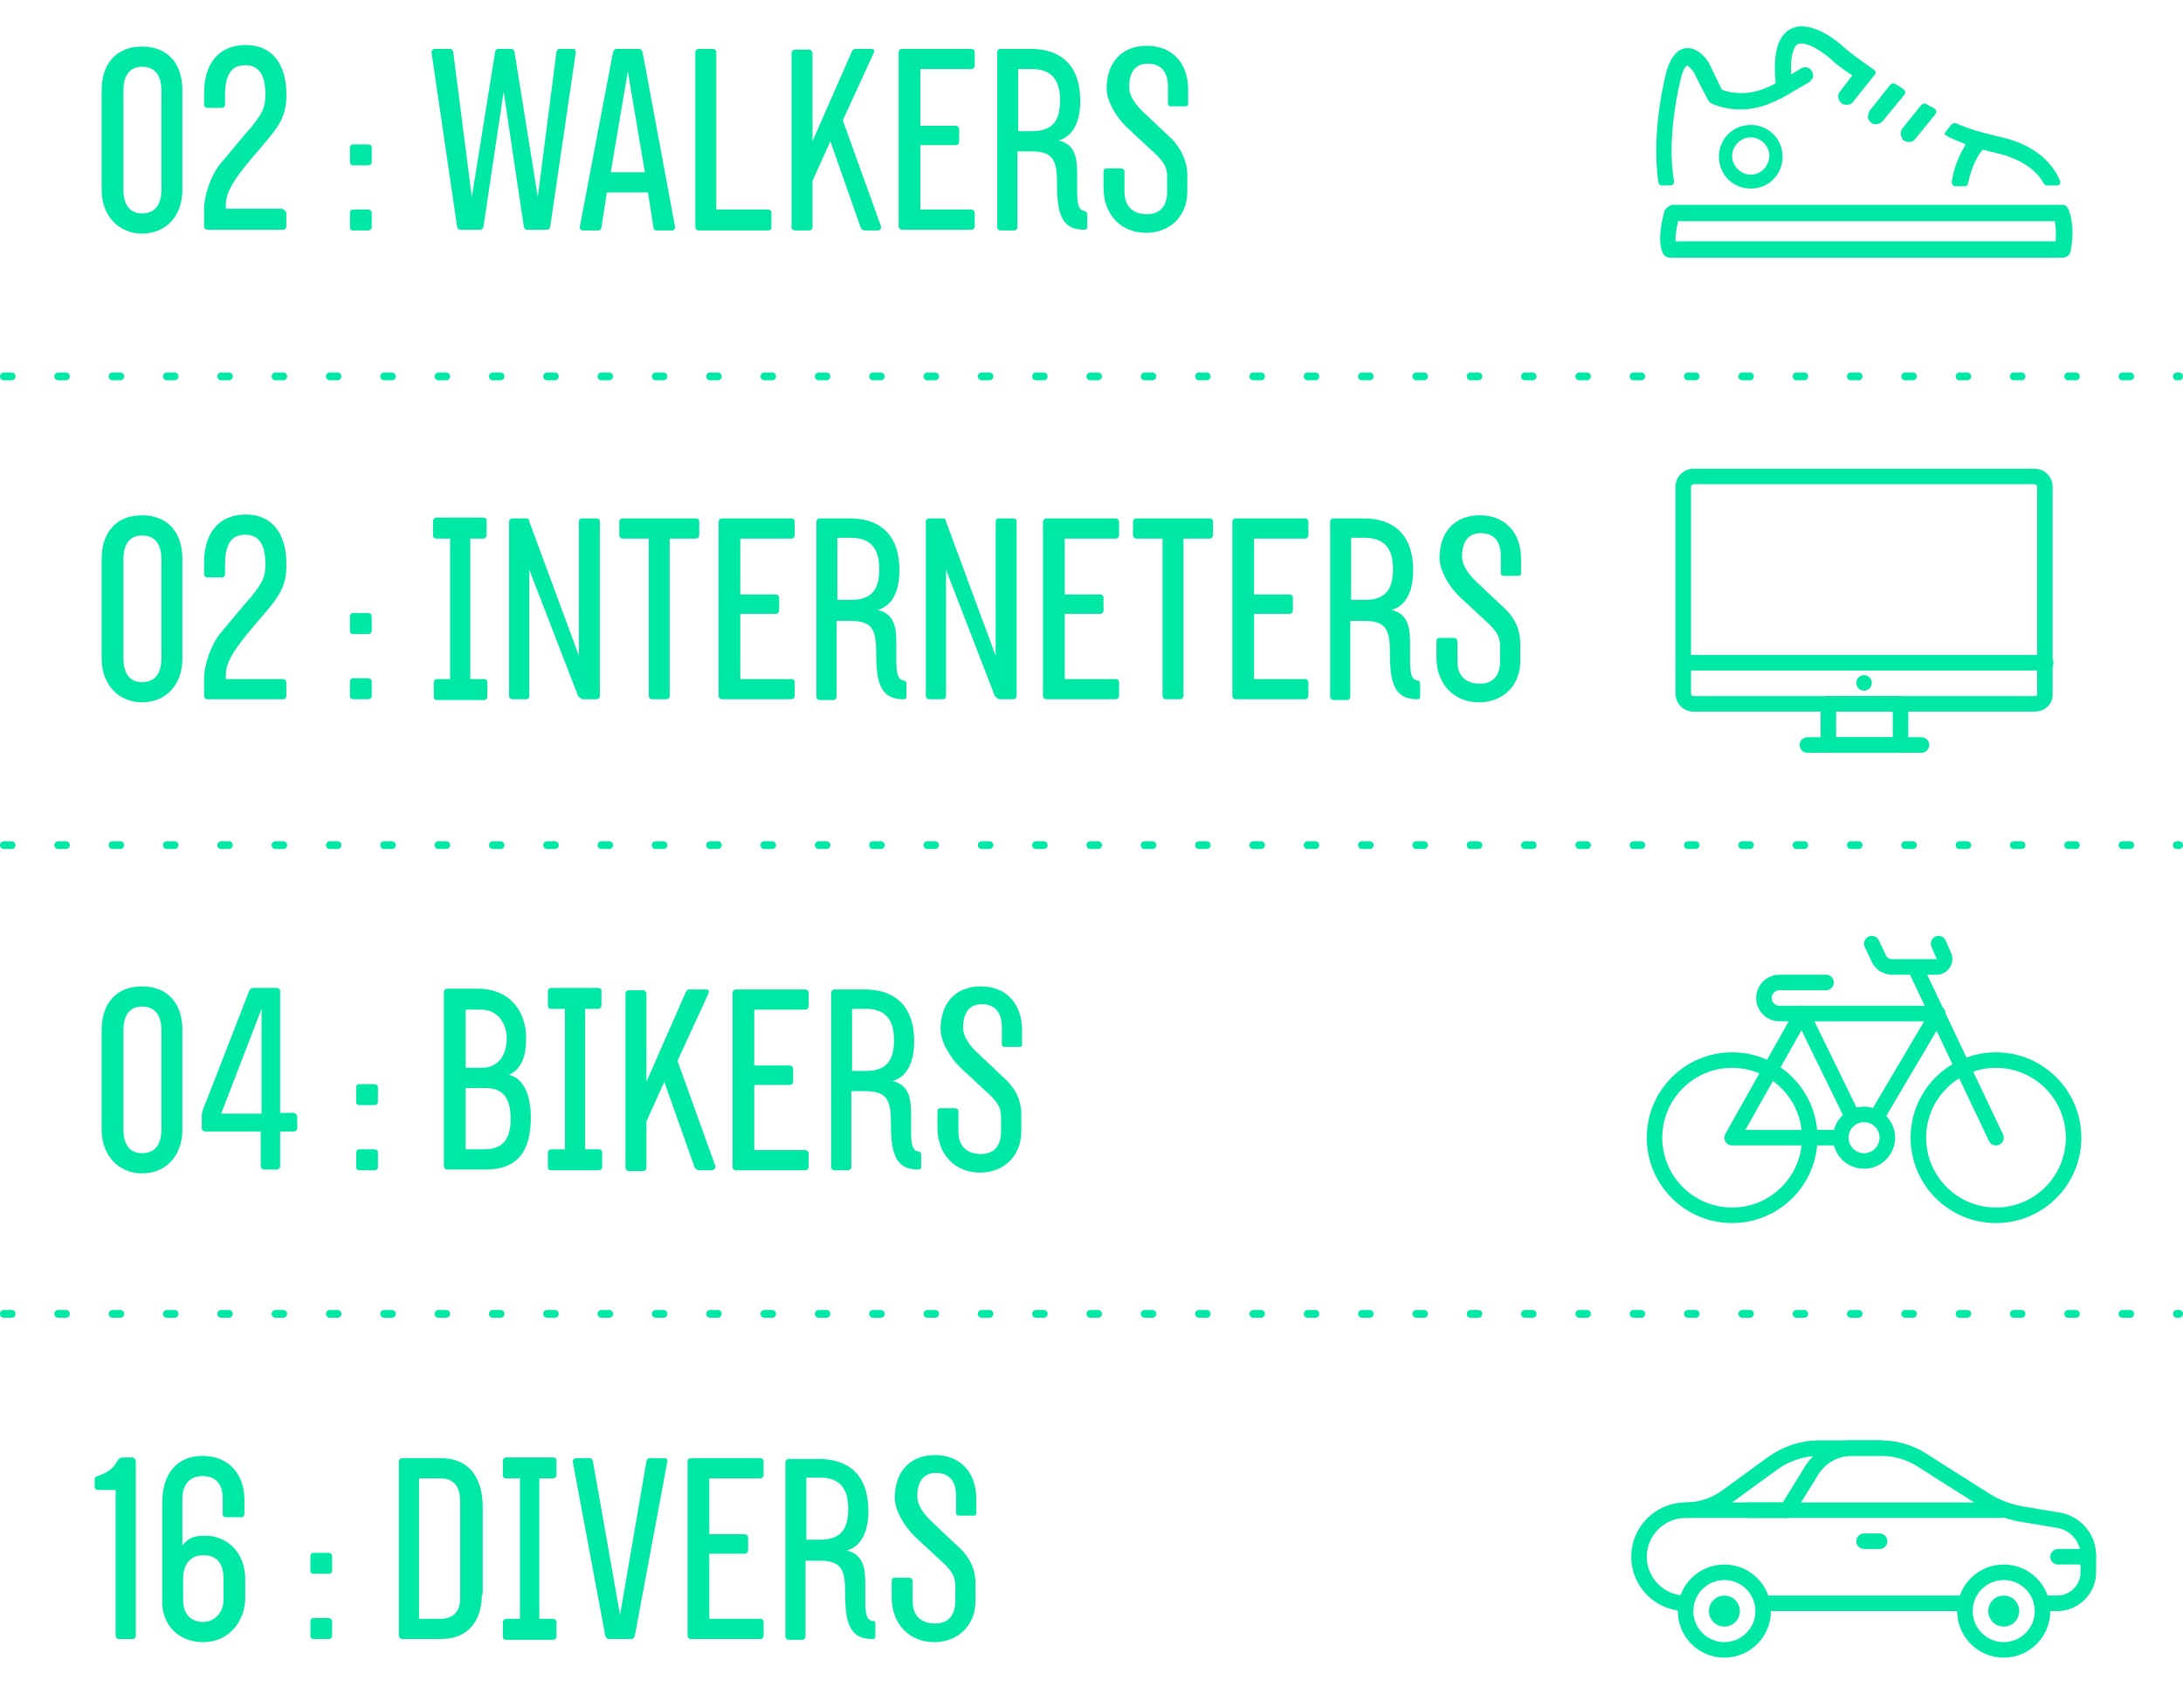
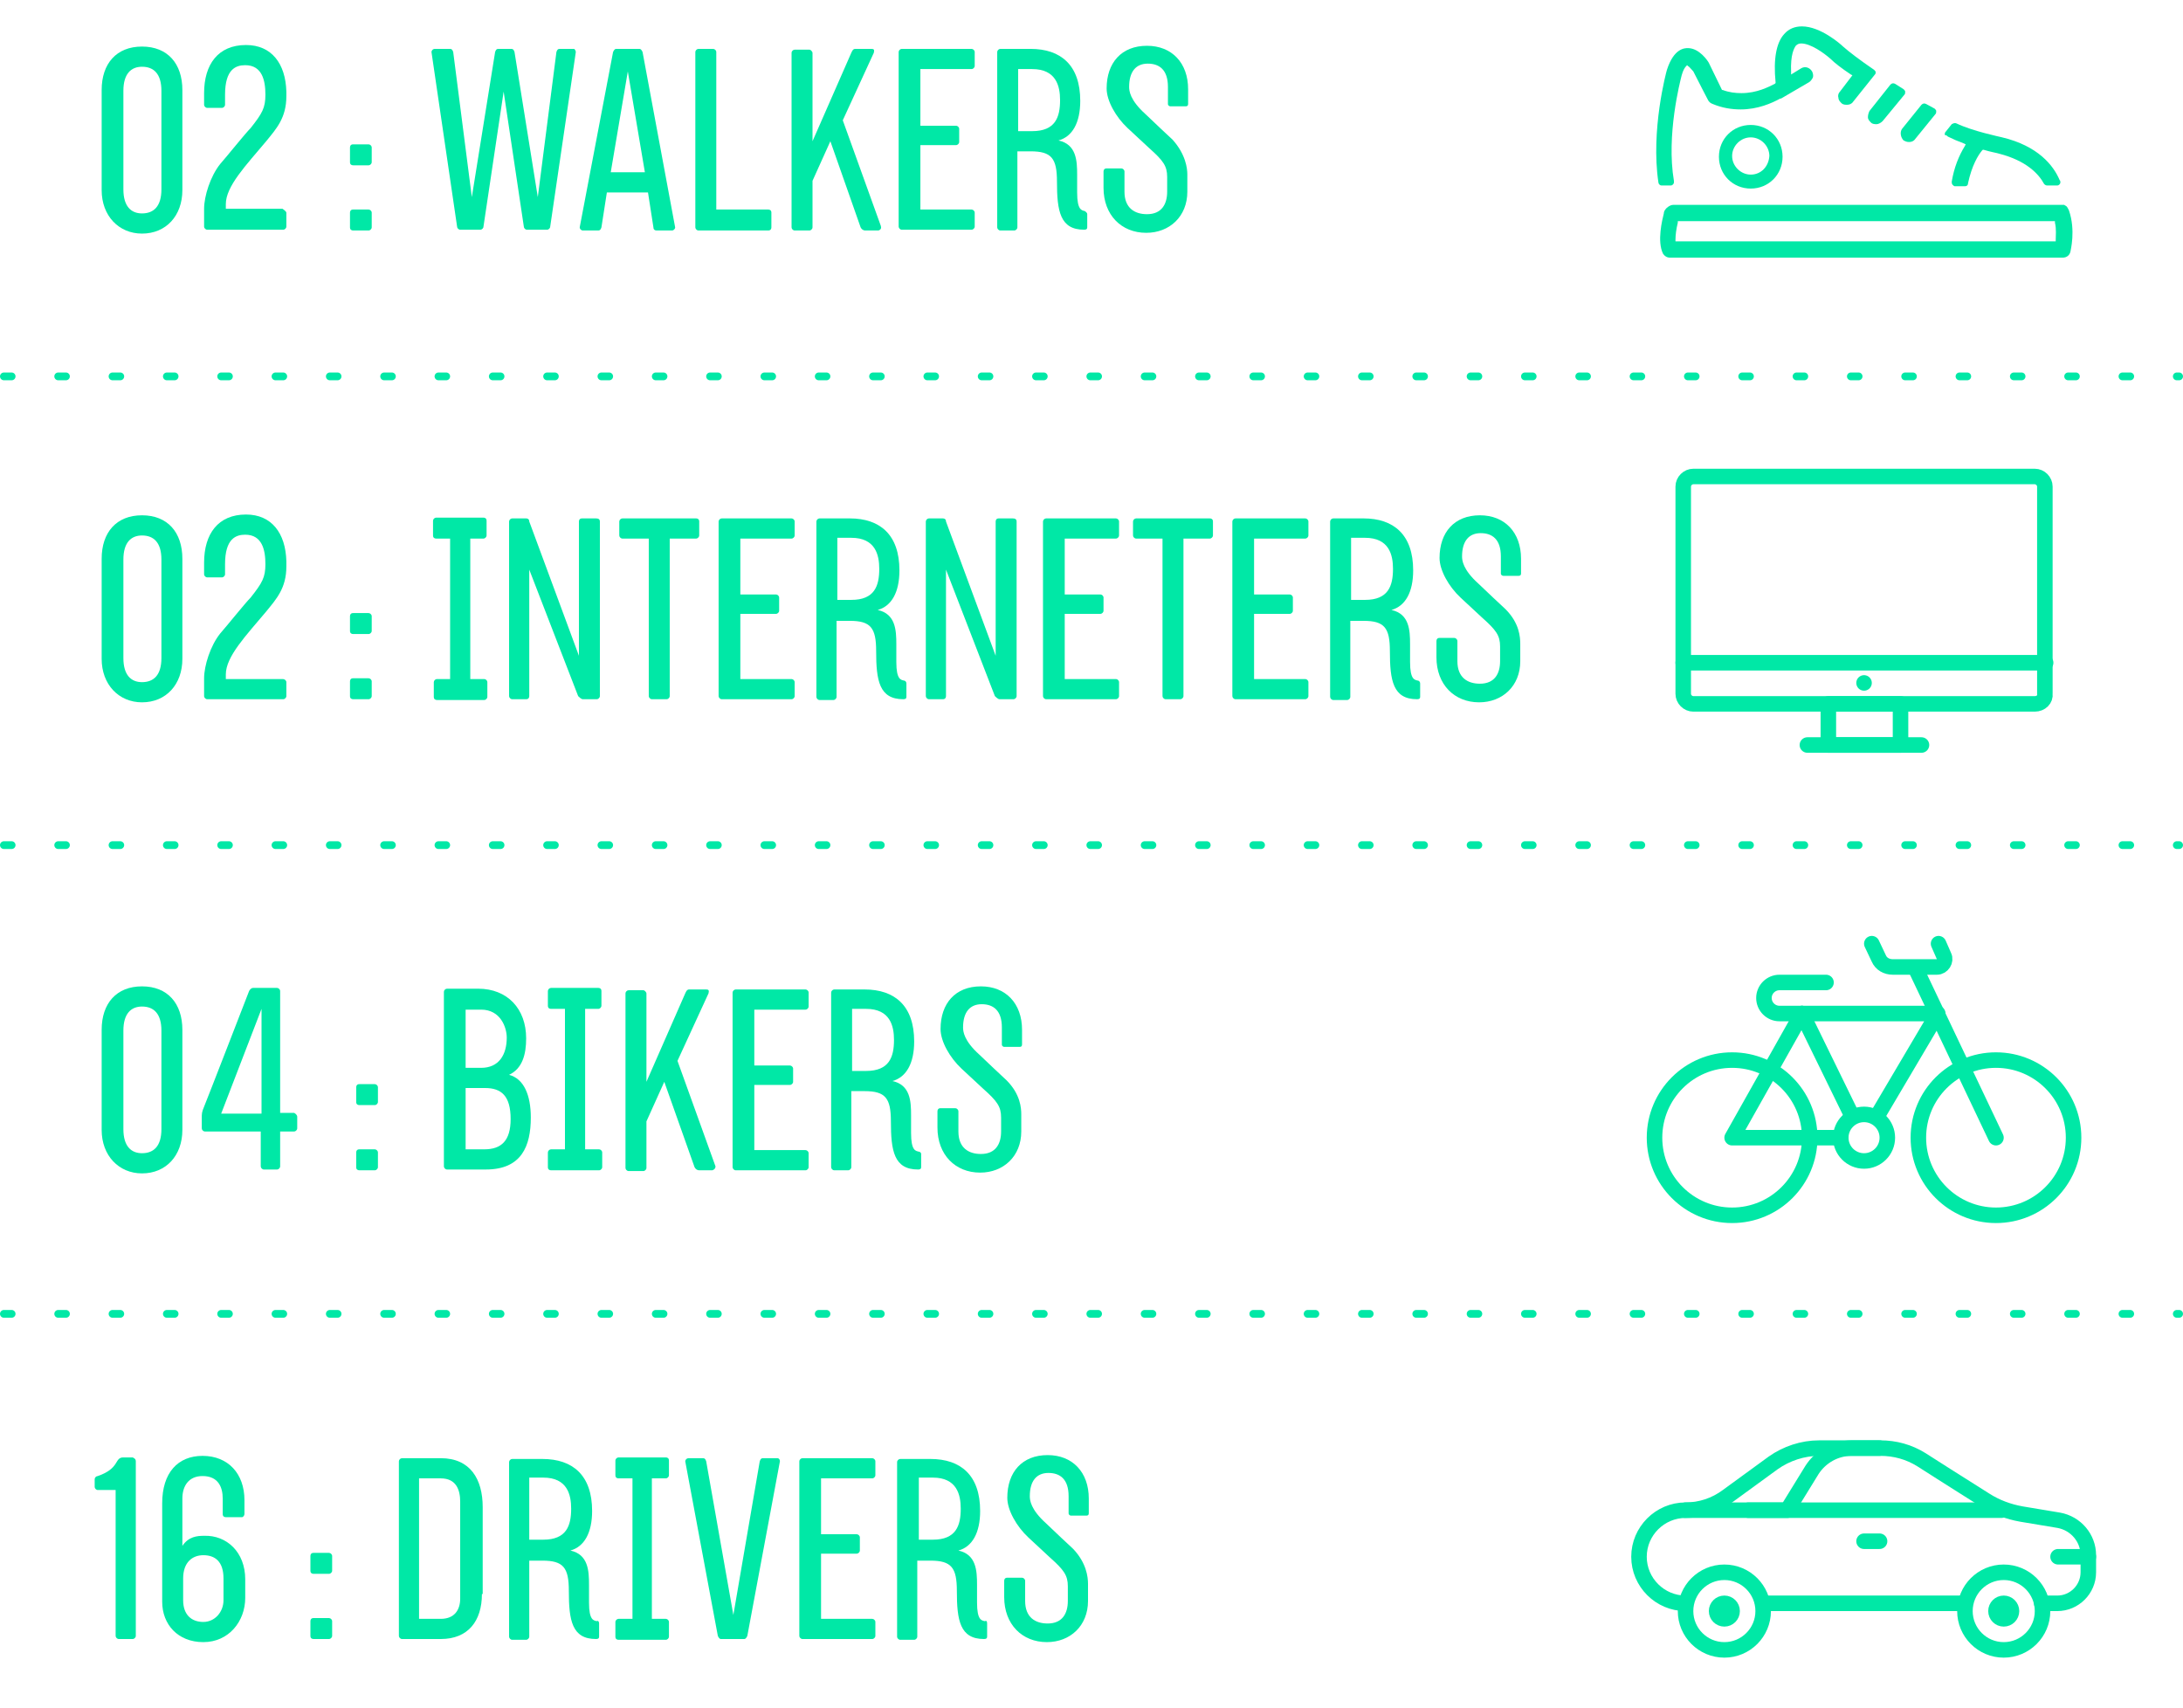
<svg xmlns="http://www.w3.org/2000/svg" version="1.1" id="Layer_1" x="0px" y="0px" viewBox="0 0 281.3 220" enable-background="new 0 0 281.3 220" xml:space="preserve">
  <g>
    <g>
      <path fill="#00E8A6" d="M240.7,15.1c0,0.3,0.2,0.5,0.4,0.7c0.2,0.2,0.5,0.2,0.7,0.2c0.3,0,0.6-0.2,0.8-0.4l2.8-3.4    c0.1-0.1,0.1-0.2,0.1-0.4c0-0.1-0.1-0.2-0.2-0.3l-1.1-0.7c-0.2-0.1-0.4-0.1-0.6,0.1l-2.7,3.4C240.8,14.5,240.7,14.8,240.7,15.1z" />
      <path fill="#00E8A6" d="M225.6,16.1c-2.3,0-4.1,1.8-4.1,4.1c0,2.3,1.8,4.1,4.1,4.1c2.3,0,4.1-1.8,4.1-4.1    C229.7,17.9,227.9,16.1,225.6,16.1z M225.6,22.5c-1.3,0-2.4-1.1-2.4-2.4c0-1.3,1.1-2.4,2.4-2.4c1.3,0,2.4,1.1,2.4,2.4    C227.9,21.5,226.9,22.5,225.6,22.5z" />
      <path fill="#00E8A6" d="M214.1,23.9h1.2c0,0,0,0,0,0c0.2,0,0.4-0.2,0.4-0.4c0-0.1,0-0.1,0-0.2c-1-5.9,0.8-12.8,1-13.6    c0.2-0.7,0.4-1,0.6-1.2l0.1-0.1l0.1,0.1c0.2,0.1,0.4,0.4,0.7,0.7c0.8,1.6,1.9,3.7,1.9,3.7c0.1,0.2,0.3,0.4,0.6,0.5    c1.2,0.5,2.4,0.7,3.6,0.7c2.2,0,4-0.8,5.1-1.4c0,0,0.1,0,0.1,0l3.6-2.1c0.2-0.1,0.4-0.4,0.5-0.6c0.1-0.3,0-0.6-0.1-0.8    c-0.3-0.5-0.9-0.7-1.4-0.4l-1.3,0.8l0-0.3c-0.1-2.3,0.4-3.1,0.6-3.4c0.2-0.2,0.4-0.3,0.7-0.3c1.2,0,2.9,1.2,3.8,2    c0.5,0.5,1.4,1.2,2.6,2l0.2,0.1l-1.6,2.1c-0.2,0.2-0.3,0.5-0.2,0.8c0,0.3,0.2,0.5,0.4,0.7c0.2,0.2,0.5,0.2,0.7,0.2    c0.3,0,0.6-0.1,0.8-0.4l2.8-3.5c0.1-0.1,0.1-0.2,0.1-0.3c0-0.1-0.1-0.2-0.2-0.3c-1.9-1.3-3.2-2.3-4-3c-0.3-0.3-2.9-2.6-5.3-2.6    c-0.9,0-1.7,0.3-2.3,1c-1,1.1-1.4,3.2-1.1,6.2l0,0.1l-0.1,0.1c-0.8,0.4-2.3,1.2-4.3,1.2c-0.8,0-1.6-0.1-2.4-0.4l-0.1,0l-1.7-3.5    c-0.1-0.2-1.2-1.9-2.7-1.9c-0.4,0-1.8,0-2.7,2.8c-0.1,0.3-2.1,7.8-1.1,14.5C213.7,23.7,213.9,23.9,214.1,23.9z" />
      <path fill="#00E8A6" d="M245.3,18.1c0.2,0.1,0.4,0.2,0.7,0.2c0.3,0,0.6-0.1,0.8-0.4l2.6-3.2c0.1-0.1,0.1-0.2,0.1-0.4    c0-0.1-0.1-0.2-0.2-0.3l-1.1-0.6c-0.2-0.1-0.4-0.1-0.6,0.1l-2.5,3.1C244.8,17,244.9,17.7,245.3,18.1z" />
      <path fill="#00E8A6" d="M251,17.6c0.6,0.3,1.3,0.6,2.1,0.9l0.2,0.1l-0.1,0.2c-0.8,1.3-1.4,2.8-1.7,4.6c0,0.1,0,0.3,0.1,0.4    c0.1,0.1,0.2,0.2,0.3,0.2h1.3c0.2,0,0.4-0.1,0.4-0.4c0.5-2.3,1.3-3.6,1.8-4.2l0.1-0.1l0.1,0c1,0.3,1.7,0.4,2,0.5    c3.5,0.9,5.1,2.6,5.8,3.9c0.1,0.1,0.2,0.2,0.4,0.2h1.3c0,0,0,0,0,0c0.2,0,0.4-0.2,0.4-0.4c0-0.1,0-0.2-0.1-0.3    c-0.8-1.9-2.8-4.4-7.4-5.5c-0.4-0.1-3.8-0.8-5.9-1.8c-0.2-0.1-0.4,0-0.6,0.1l-0.8,1c-0.1,0.1-0.1,0.2-0.1,0.4    C250.8,17.4,250.9,17.5,251,17.6z" />
      <path fill="#00E8A6" d="M266.6,27.1c-0.1-0.2-0.2-0.4-0.3-0.5c-0.1-0.1-0.2-0.1-0.3-0.2c0,0-0.1,0-0.1,0l-50.3,0    c-0.4,0-0.9,0.4-1,0.6c-0.1,0.1-0.2,0.3-0.2,0.5c-0.2,0.8-0.9,3.6-0.1,5.2c0.2,0.3,0.5,0.5,0.9,0.5h50.6c0.5,0,0.9-0.3,1-0.8    C266.8,32.3,267.5,29.7,266.6,27.1z M264.9,30.9l0,0.2h-49l0-0.2c0-0.6,0.1-1.4,0.3-2.2l0-0.2h48.6l0,0.2    C265,29.5,264.9,30.4,264.9,30.9z" />
    </g>
  </g>
  <g>
    <g>
      <path fill="#00E8A6" d="M23.5,11.6v12.9c0,3.3-2.1,5.6-5.2,5.6c-3,0-5.2-2.3-5.2-5.6V11.6C13.1,8.2,15,6,18.3,6    C21.6,6,23.5,8.2,23.5,11.6z M20.8,11.7c0-2.2-1-3.1-2.5-3.1c-1.4,0-2.4,0.9-2.4,3.1v12.7c0,2.2,1,3.1,2.4,3.1    c1.5,0,2.5-0.9,2.5-3.1V11.7z" />
      <path fill="#00E8A6" d="M36.9,27.4v1.8c0,0.2-0.2,0.4-0.4,0.4h-9.8c-0.2,0-0.4-0.2-0.4-0.4c0,0,0-2.1,0-2.3c0-1.6,0.8-4.2,2.1-5.8    c0.8-0.9,3.2-3.9,3.9-4.6c1.5-1.9,1.9-2.6,1.9-4.3c0-1.8-0.4-3.8-2.6-3.8c-1.2,0-2.6,0.5-2.6,3.8v1.3c0,0.2-0.2,0.4-0.4,0.4h-1.9    c-0.2,0-0.4-0.2-0.4-0.4v-1.5c0-3.7,1.8-6.2,5.4-6.2c3.3,0,5.1,2.4,5.2,6v0.6c0,2.8-1.3,4.2-2.6,5.8c-2.6,3.1-5.2,5.8-5.2,8.1v0.6    h7.3C36.7,27.1,36.9,27.3,36.9,27.4z" />
      <path fill="#00E8A6" d="M45.1,19c0-0.2,0.1-0.4,0.4-0.4h2c0.2,0,0.4,0.2,0.4,0.4v1.9c0,0.2-0.2,0.4-0.4,0.4h-2    c-0.2,0-0.4-0.1-0.4-0.4V19z M45.1,27.4c0-0.2,0.1-0.4,0.4-0.4h2c0.2,0,0.4,0.2,0.4,0.4v1.9c0,0.2-0.2,0.4-0.4,0.4h-2    c-0.2,0-0.4-0.1-0.4-0.4V27.4z" />
      <path fill="#00E8A6" d="M74.2,6.7l-3.3,22.5c0,0.2-0.2,0.4-0.4,0.4h-2.6h0c-0.2,0-0.4-0.2-0.4-0.4l-2.6-17.4l-2.6,17.4    c0,0.2-0.2,0.4-0.4,0.4h0h-2.6c-0.2,0-0.4-0.2-0.4-0.4L55.6,6.7c0-0.2,0.2-0.4,0.4-0.4H58c0.2,0,0.3,0.1,0.4,0.4v0l2.4,18.7    l3-18.7c0.1-0.3,0.2-0.4,0.4-0.4h1.7c0.2,0,0.3,0.1,0.4,0.4l3,18.7l2.4-18.7v0c0.1-0.3,0.2-0.4,0.4-0.4h1.9    C74,6.3,74.2,6.5,74.2,6.7z" />
      <path fill="#00E8A6" d="M87,29.3c0,0.2-0.2,0.4-0.4,0.4h-2c-0.2,0-0.4-0.1-0.4-0.4l-0.7-4.5h-5.3l-0.7,4.5    c-0.1,0.3-0.2,0.4-0.4,0.4h-2c-0.2,0-0.4-0.2-0.4-0.4L79,6.7c0.1-0.2,0.2-0.4,0.4-0.4h3c0.2,0,0.3,0.2,0.4,0.4L87,29.3z     M83.1,22.2l-2.2-13l-2.2,13H83.1z" />
      <path fill="#00E8A6" d="M92.3,27H99c0.2,0,0.4,0.1,0.4,0.4v1.9c0,0.2-0.1,0.4-0.4,0.4h-9c-0.2,0-0.4-0.2-0.4-0.4V6.7    c0-0.2,0.2-0.4,0.4-0.4h1.9c0.2,0,0.4,0.2,0.4,0.4V27z" />
      <path fill="#00E8A6" d="M113.2,29.7h-1.7c-0.3,0-0.5-0.2-0.6-0.4L107,18.2l-2.3,5.1v6c0,0.2-0.2,0.4-0.4,0.4h-1.9    c-0.2,0-0.4-0.2-0.4-0.4V6.8c0-0.2,0.2-0.4,0.4-0.4h1.9c0.2,0,0.4,0.3,0.4,0.4v11.4l5-11.4c0.1-0.2,0.2-0.5,0.5-0.5h2.1    c0.3,0,0.4,0.1,0.3,0.5l-4,8.7l4.9,13.6C113.6,29.4,113.5,29.6,113.2,29.7z" />
      <path fill="#00E8A6" d="M118.6,9v7.2h4.6c0.2,0,0.4,0.2,0.4,0.4v1.7c0,0.2-0.2,0.4-0.4,0.4h-4.6V27h6.6c0.2,0,0.4,0.2,0.4,0.4v1.8    c0,0.2-0.2,0.4-0.4,0.4h-9c-0.2,0-0.4-0.2-0.4-0.4V6.7c0-0.2,0.2-0.4,0.4-0.4h9c0.2,0,0.4,0.2,0.4,0.4v1.8c0,0.2-0.2,0.4-0.4,0.4    H118.6z" />
      <path fill="#00E8A6" d="M140.1,27.6v1.7c0,0.2-0.1,0.3-0.4,0.3c-3.1,0-3.5-2.4-3.5-6.2c0-3-0.7-3.9-3.4-3.9h-1.7v9.8    c0,0.2-0.2,0.4-0.4,0.4h-1.8c-0.2,0-0.4-0.2-0.4-0.4V6.7c0-0.2,0.2-0.4,0.4-0.4h3.9c3.9,0,6.4,2.1,6.4,6.7c0,2.8-1,4.6-2.8,5.1    c2.3,0.5,2.4,2.6,2.4,4.4c0,0.2,0,2.1,0,2.3c0,2.3,0.6,2.3,1,2.4C139.9,27.3,140.1,27.4,140.1,27.6z M131.2,16.9h1.8    c3,0,3.6-1.8,3.6-4c0-1.8-0.5-4-3.6-4h-1.8V16.9z" />
      <path fill="#00E8A6" d="M153,22.5c0,0.6,0,2.2,0,2.2c0,3.2-2.3,5.3-5.3,5.3c-3.2,0-5.5-2.3-5.5-5.8v-2.1c0-0.2,0.1-0.4,0.4-0.4    h1.9c0.2,0,0.4,0.2,0.4,0.4v2.6c0,2.1,1.3,2.9,2.9,2.9c1.9,0,2.6-1.3,2.6-2.9v-1.9c0-1.4-0.5-2.1-2.3-3.7l-2.8-2.6    c-1.5-1.4-2.7-3.5-2.7-5.1c0-3.3,1.9-5.5,5.2-5.5c3.2,0,5.3,2.2,5.3,5.6v1.9c0,0.2-0.1,0.3-0.3,0.3h-2c-0.1,0-0.3-0.1-0.3-0.3    v-2.2c0-2.2-1.1-3-2.6-3c-1.5,0-2.4,1-2.4,3c0,0.5,0.1,1.7,2.1,3.5c0.6,0.6,3.5,3.3,3.5,3.3C152.8,19.9,153,21.7,153,22.5z" />
    </g>
  </g>
  <g>
    <line fill="none" stroke="#00E8A6" stroke-width="2" stroke-linecap="round" stroke-linejoin="round" stroke-miterlimit="10" x1="238.7" y1="143.9" x2="232.2" y2="130.6" />
    <circle fill="none" stroke="#00E8A6" stroke-width="2" stroke-linecap="round" stroke-linejoin="round" stroke-miterlimit="10" cx="223.2" cy="146.6" r="10" />
    <circle fill="none" stroke="#00E8A6" stroke-width="2" stroke-linecap="round" stroke-linejoin="round" stroke-miterlimit="10" cx="240.2" cy="146.6" r="3" />
    <circle fill="none" stroke="#00E8A6" stroke-width="2" stroke-linecap="round" stroke-linejoin="round" stroke-miterlimit="10" cx="257.2" cy="146.6" r="10" />
    <polyline fill="none" stroke="#00E8A6" stroke-width="2" stroke-linecap="round" stroke-linejoin="round" stroke-miterlimit="10" points="   232.2,130.6 223.2,146.6 237.2,146.6  " />
    <line fill="none" stroke="#00E8A6" stroke-width="2" stroke-linecap="round" stroke-linejoin="round" stroke-miterlimit="10" x1="257.2" y1="146.6" x2="246.8" y2="124.7" />
    <path fill="none" stroke="#00E8A6" stroke-width="2" stroke-linecap="round" stroke-linejoin="round" stroke-miterlimit="10" d="   M241.9,143.8l7.8-13.2h-20.4c-1.1,0-2-0.9-2-2v0c0-1.1,0.9-2,2-2h6" />
    <path fill="none" stroke="#00E8A6" stroke-width="2" stroke-linecap="round" stroke-linejoin="round" stroke-miterlimit="10" d="   M241.2,121.6l0.9,1.9c0.3,0.7,1,1.1,1.8,1.1h5.7c0.7,0,1.2-0.8,0.9-1.4l-0.7-1.6" />
  </g>
  <g>
    <path fill="#00E8A6" d="M23.5,132.7v12.9c0,3.3-2.1,5.6-5.2,5.6c-3,0-5.2-2.3-5.2-5.6v-12.9c0-3.4,1.9-5.6,5.2-5.6   C21.6,127.1,23.5,129.3,23.5,132.7z M20.8,132.8c0-2.2-1-3.1-2.5-3.1c-1.4,0-2.4,0.9-2.4,3.1v12.7c0,2.2,1,3.1,2.4,3.1   c1.5,0,2.5-0.9,2.5-3.1V132.8z" />
    <path fill="#00E8A6" d="M38.3,143.9v1.5c0,0.2-0.2,0.4-0.4,0.4h-1.8v4.5c0,0.2-0.2,0.4-0.4,0.4h-1.7c-0.2,0-0.4-0.2-0.4-0.4v-4.5   h-7.2c-0.2,0-0.4-0.2-0.4-0.4c0,0,0-0.7,0-1.3c0-0.6,0-0.8,0.3-1.5c0.3-0.7,5.8-14.9,5.8-14.9c0.1-0.2,0.3-0.4,0.5-0.4h3.1   c0.2,0,0.4,0.2,0.4,0.4v15.7h1.8C38.1,143.5,38.3,143.7,38.3,143.9z M28.5,143.5h5.2V130L28.5,143.5z" />
    <path fill="#00E8A6" d="M45.9,140.1c0-0.2,0.1-0.4,0.4-0.4h2c0.2,0,0.4,0.2,0.4,0.4v1.9c0,0.2-0.2,0.4-0.4,0.4h-2   c-0.2,0-0.4-0.1-0.4-0.4V140.1z M45.9,148.5c0-0.2,0.1-0.4,0.4-0.4h2c0.2,0,0.4,0.2,0.4,0.4v1.9c0,0.2-0.2,0.4-0.4,0.4h-2   c-0.2,0-0.4-0.1-0.4-0.4V148.5z" />
    <path fill="#00E8A6" d="M65.6,138.5c1.9,0.5,2.8,2.6,2.8,5.5c0,3.7-1.2,6.7-5.8,6.7h-5c-0.2,0-0.4-0.2-0.4-0.4v-22.5   c0-0.2,0.2-0.4,0.4-0.4h4c3.8,0,6.2,2.6,6.2,6.4C67.8,135.9,67.3,137.7,65.6,138.5z M65.3,133.7c0-1.3-0.8-3.6-3.3-3.6h-2v7.5h2   C64.3,137.6,65.3,135.9,65.3,133.7z M65.8,144.2c0-3-1.2-4-3.3-4H60v7.9h2.4C64.6,148.1,65.8,147,65.8,144.2z" />
    <path fill="#00E8A6" d="M75.4,130v18.1h1.8c0.2,0,0.4,0.2,0.4,0.4v1.9c0,0.2-0.2,0.4-0.4,0.4H71c-0.2,0-0.4-0.1-0.4-0.4v-1.9   c0-0.2,0.2-0.4,0.4-0.4h1.8V130H71c-0.2,0-0.4-0.1-0.4-0.4v-1.9c0-0.2,0.2-0.4,0.4-0.4h6.1c0.2,0,0.4,0.1,0.4,0.4v1.9   c0,0.2-0.2,0.4-0.4,0.4H75.4z" />
    <path fill="#00E8A6" d="M91.8,150.8h-1.7c-0.3,0-0.5-0.2-0.6-0.4l-3.9-11l-2.3,5.1v6c0,0.2-0.2,0.4-0.4,0.4H81   c-0.2,0-0.4-0.2-0.4-0.4v-22.5c0-0.2,0.2-0.4,0.4-0.4h1.9c0.2,0,0.4,0.3,0.4,0.4v11.4l5-11.4c0.1-0.2,0.2-0.5,0.5-0.5H91   c0.3,0,0.4,0.1,0.3,0.5l-4,8.7l4.9,13.6C92.2,150.5,92.1,150.7,91.8,150.8z" />
    <path fill="#00E8A6" d="M97.2,130.1v7.2h4.6c0.2,0,0.4,0.2,0.4,0.4v1.7c0,0.2-0.2,0.4-0.4,0.4h-4.6v8.4h6.6c0.2,0,0.4,0.2,0.4,0.4   v1.8c0,0.2-0.2,0.4-0.4,0.4h-9c-0.2,0-0.4-0.2-0.4-0.4v-22.5c0-0.2,0.2-0.4,0.4-0.4h9c0.2,0,0.4,0.2,0.4,0.4v1.8   c0,0.2-0.2,0.4-0.4,0.4H97.2z" />
    <path fill="#00E8A6" d="M118.7,148.7v1.7c0,0.2-0.1,0.3-0.4,0.3c-3.1,0-3.5-2.4-3.5-6.2c0-3-0.7-3.9-3.4-3.9h-1.7v9.8   c0,0.2-0.2,0.4-0.4,0.4h-1.8c-0.2,0-0.4-0.2-0.4-0.4v-22.5c0-0.2,0.2-0.4,0.4-0.4h3.9c3.9,0,6.4,2.1,6.4,6.7c0,2.8-1,4.6-2.8,5.1   c2.3,0.5,2.4,2.6,2.4,4.4c0,0.2,0,2.1,0,2.3c0,2.3,0.6,2.3,1,2.4C118.5,148.4,118.7,148.5,118.7,148.7z M109.8,138h1.8   c3,0,3.6-1.8,3.6-4c0-1.8-0.5-4-3.6-4h-1.8V138z" />
    <path fill="#00E8A6" d="M131.6,143.6c0,0.6,0,2.2,0,2.2c0,3.2-2.3,5.3-5.3,5.3c-3.2,0-5.5-2.3-5.5-5.8v-2.1c0-0.2,0.1-0.4,0.4-0.4   h1.9c0.2,0,0.4,0.2,0.4,0.4v2.6c0,2.1,1.3,2.9,2.9,2.9c1.9,0,2.6-1.3,2.6-2.9V144c0-1.4-0.5-2.1-2.3-3.7l-2.8-2.6   c-1.5-1.4-2.7-3.5-2.7-5.1c0-3.3,1.9-5.5,5.2-5.5c3.2,0,5.3,2.2,5.3,5.6v1.9c0,0.2-0.1,0.3-0.3,0.3h-2c-0.1,0-0.3-0.1-0.3-0.3v-2.2   c0-2.2-1.1-3-2.6-3c-1.5,0-2.4,1-2.4,3c0,0.5,0.1,1.7,2.1,3.5c0.6,0.6,3.5,3.3,3.5,3.3C131.5,141,131.6,142.8,131.6,143.6z" />
  </g>
  <g>
    <line fill="none" stroke="#00E8A6" stroke-width="2" stroke-linecap="round" stroke-linejoin="round" stroke-miterlimit="10" x1="227.2" y1="206.6" x2="253.2" y2="206.6" />
    <path fill="none" stroke="#00E8A6" stroke-width="2" stroke-linecap="round" stroke-linejoin="round" stroke-miterlimit="10" d="   M257.9,194.6h-40.7c-3.3,0-6,2.7-6,6l0,0c0,3.3,2.7,6,6,6l0,0" />
    <path fill="none" stroke="#00E8A6" stroke-width="2" stroke-linecap="round" stroke-linejoin="round" stroke-miterlimit="10" d="   M242.2,186.6h-3.6c-2.1,0-4,1.1-5.1,2.8l-3.2,5.2h-5" />
    <line fill="none" stroke="#00E8A6" stroke-width="2" stroke-linecap="round" stroke-linejoin="round" stroke-miterlimit="10" x1="265.2" y1="200.6" x2="269.1" y2="200.6" />
    <line fill="none" stroke="#00E8A6" stroke-width="2" stroke-linecap="round" stroke-linejoin="round" stroke-miterlimit="10" x1="240.2" y1="198.6" x2="242.2" y2="198.6" />
    <circle fill="none" stroke="#00E8A6" stroke-width="2" stroke-linecap="round" stroke-linejoin="round" stroke-miterlimit="10" cx="222.2" cy="207.6" r="5" />
    <circle fill="none" stroke="#00E8A6" stroke-width="2" stroke-linecap="round" stroke-linejoin="round" stroke-miterlimit="10" cx="222.2" cy="207.6" r="1" />
    <circle fill="none" stroke="#00E8A6" stroke-width="2" stroke-linecap="round" stroke-linejoin="round" stroke-miterlimit="10" cx="258.2" cy="207.6" r="1" />
    <circle fill="none" stroke="#00E8A6" stroke-width="2" stroke-linecap="round" stroke-linejoin="round" stroke-miterlimit="10" cx="258.2" cy="207.6" r="5" />
    <path fill="none" stroke="#00E8A6" stroke-width="2" stroke-linecap="round" stroke-linejoin="round" stroke-miterlimit="10" d="   M217.2,194.6L217.2,194.6c1.9,0,3.8-0.6,5.4-1.8l5.9-4.3c1.7-1.2,3.8-1.9,5.9-1.9h7.9c1.9,0,3.7,0.5,5.3,1.5   c1.7,1.1,4.4,2.8,8.2,5.2c1.4,0.9,3,1.5,4.7,1.8l4.8,0.8c2.2,0.4,3.8,2.3,3.8,4.5v2.2c0,2.2-1.8,4-4,4h-2" />
  </g>
  <g>
    <path fill="#00E8A6" d="M17.5,188.3v22.5c0,0.2-0.2,0.4-0.4,0.4h-1.8c-0.2,0-0.4-0.2-0.4-0.4V192h-2.3c-0.2,0-0.4-0.2-0.4-0.4v-1   c0-0.2,0.2-0.4,0.4-0.4c2.9-1,2.1-2.4,3.3-2.4c0.3,0,1.2,0,1.2,0C17.3,187.9,17.5,188,17.5,188.3z" />
    <path fill="#00E8A6" d="M31.6,203.5v2.4c0,3-2.1,5.7-5.4,5.7c-3.3,0-5.3-2.3-5.3-5.2v-12.7c0-3.9,2-6.1,5.2-6.1   c3.3,0,5.4,2.3,5.4,5.7v1.8c0,0.2-0.2,0.4-0.3,0.4h-2.1c-0.2,0-0.4-0.1-0.4-0.4v-2c0-1.5-0.6-2.9-2.6-2.9c-1.8,0-2.6,1.3-2.6,2.9   v6.1c0.8-1.2,1.9-1.3,2.8-1.3C29.2,197.8,31.6,200,31.6,203.5z M23.6,203.4v2.8c0,1.9,1.1,2.8,2.6,2.8c1.5,0,2.6-1.3,2.6-2.8v-2.8   c0-2.2-1.1-3-2.6-3C24.8,200.4,23.6,201.3,23.6,203.4z" />
    <path fill="#00E8A6" d="M40,200.5c0-0.2,0.1-0.4,0.4-0.4h2c0.2,0,0.4,0.2,0.4,0.4v1.9c0,0.2-0.2,0.4-0.4,0.4h-2   c-0.2,0-0.4-0.1-0.4-0.4V200.5z M40,208.9c0-0.2,0.1-0.4,0.4-0.4h2c0.2,0,0.4,0.2,0.4,0.4v1.9c0,0.2-0.2,0.4-0.4,0.4h-2   c-0.2,0-0.4-0.1-0.4-0.4V208.9z" />
    <path fill="#00E8A6" d="M62.1,205.4c0,3.5-1.8,5.8-5.3,5.8h-5c-0.2,0-0.4-0.2-0.4-0.4v-22.5c0-0.2,0.2-0.4,0.4-0.4h5   c3.8,0,5.4,2.7,5.4,6.3V205.4z M56.8,208.6c1.8,0,2.5-1.2,2.5-2.6v-12.5c0-1.5-0.5-3-2.5-3h-2.8v18.1H56.8z" />
-     <path fill="#00E8A6" d="M69.5,190.5v18.1h1.8c0.2,0,0.4,0.2,0.4,0.4v1.9c0,0.2-0.2,0.4-0.4,0.4h-6.1c-0.2,0-0.4-0.1-0.4-0.4V209   c0-0.2,0.2-0.4,0.4-0.4H67v-18.1h-1.8c-0.2,0-0.4-0.1-0.4-0.4v-1.9c0-0.2,0.2-0.4,0.4-0.4h6.1c0.2,0,0.4,0.1,0.4,0.4v1.9   c0,0.2-0.2,0.4-0.4,0.4H69.5z" />
-     <path fill="#00E8A6" d="M86,188.3l-4.2,22.5c-0.1,0.2-0.2,0.4-0.4,0.4h0h-3h0c-0.2,0-0.3-0.2-0.4-0.4l-4.2-22.5   c0-0.2,0.2-0.4,0.4-0.4H76c0.2,0,0.3,0.1,0.4,0.4l3.5,19.8l3.4-19.8c0.1-0.3,0.2-0.4,0.4-0.4h1.9C85.9,187.9,86,188,86,188.3z" />
-     <path fill="#00E8A6" d="M91.4,190.5v7.2h4.6c0.2,0,0.4,0.2,0.4,0.4v1.7c0,0.2-0.2,0.4-0.4,0.4h-4.6v8.4H98c0.2,0,0.4,0.2,0.4,0.4   v1.8c0,0.2-0.2,0.4-0.4,0.4h-9c-0.2,0-0.4-0.2-0.4-0.4v-22.5c0-0.2,0.2-0.4,0.4-0.4h9c0.2,0,0.4,0.2,0.4,0.4v1.8   c0,0.2-0.2,0.4-0.4,0.4H91.4z" />
-     <path fill="#00E8A6" d="M112.8,209.2v1.7c0,0.2-0.1,0.3-0.4,0.3c-3.1,0-3.5-2.4-3.5-6.2c0-3-0.7-3.9-3.4-3.9h-1.7v9.8   c0,0.2-0.2,0.4-0.4,0.4h-1.8c-0.2,0-0.4-0.2-0.4-0.4v-22.5c0-0.2,0.2-0.4,0.4-0.4h3.9c3.9,0,6.4,2.1,6.4,6.7c0,2.8-1,4.6-2.8,5.1   c2.3,0.5,2.4,2.6,2.4,4.4c0,0.2,0,2.1,0,2.3c0,2.3,0.6,2.3,1,2.4C112.6,208.8,112.8,208.9,112.8,209.2z M103.9,198.4h1.8   c3,0,3.6-1.8,3.6-4c0-1.8-0.5-4-3.6-4h-1.8V198.4z" />
-     <path fill="#00E8A6" d="M125.7,204.1c0,0.6,0,2.2,0,2.2c0,3.2-2.3,5.3-5.3,5.3c-3.2,0-5.5-2.3-5.5-5.8v-2.1c0-0.2,0.1-0.4,0.4-0.4   h1.9c0.2,0,0.4,0.2,0.4,0.4v2.6c0,2.1,1.3,2.9,2.9,2.9c1.9,0,2.6-1.3,2.6-2.9v-1.9c0-1.4-0.5-2.1-2.3-3.7l-2.8-2.6   c-1.5-1.4-2.7-3.5-2.7-5.1c0-3.3,1.9-5.5,5.2-5.5c3.2,0,5.3,2.2,5.3,5.6v1.9c0,0.2-0.1,0.3-0.3,0.3h-2c-0.1,0-0.3-0.1-0.3-0.3v-2.2   c0-2.2-1.1-3-2.6-3c-1.5,0-2.4,1-2.4,3c0,0.5,0.1,1.7,2.1,3.5c0.6,0.6,3.5,3.3,3.5,3.3C125.6,201.4,125.7,203.2,125.7,204.1z" />
+     <path fill="#00E8A6" d="M77.2,209.2v1.7c0,0.2-0.1,0.3-0.4,0.3c-3.1,0-3.5-2.4-3.5-6.2c0-3-0.7-3.9-3.4-3.9h-1.7v9.8   c0,0.2-0.2,0.4-0.4,0.4h-1.8c-0.2,0-0.4-0.2-0.4-0.4v-22.5c0-0.2,0.2-0.4,0.4-0.4h3.9c3.9,0,6.4,2.1,6.4,6.7c0,2.8-1,4.6-2.8,5.1   c2.3,0.5,2.4,2.6,2.4,4.4c0,0.2,0,2.1,0,2.3c0,2.3,0.6,2.3,1,2.4C77,208.8,77.2,208.9,77.2,209.2z M68.3,198.4H70   c3,0,3.6-1.8,3.6-4c0-1.8-0.5-4-3.6-4h-1.8V198.4z" />
+     <path fill="#00E8A6" d="M84,190.5v18.1h1.8c0.2,0,0.4,0.2,0.4,0.4v1.9c0,0.2-0.2,0.4-0.4,0.4h-6.1c-0.2,0-0.4-0.1-0.4-0.4V209   c0-0.2,0.2-0.4,0.4-0.4h1.8v-18.1h-1.8c-0.2,0-0.4-0.1-0.4-0.4v-1.9c0-0.2,0.2-0.4,0.4-0.4h6.1c0.2,0,0.4,0.1,0.4,0.4v1.9   c0,0.2-0.2,0.4-0.4,0.4H84z" />
+     <path fill="#00E8A6" d="M100.5,188.3l-4.2,22.5c-0.1,0.2-0.2,0.4-0.4,0.4h0h-3h0c-0.2,0-0.3-0.2-0.4-0.4l-4.2-22.5   c0-0.2,0.2-0.4,0.4-0.4h1.9c0.2,0,0.3,0.1,0.4,0.4l3.5,19.8l3.4-19.8c0.1-0.3,0.2-0.4,0.4-0.4h1.9   C100.3,187.9,100.5,188,100.5,188.3z" />
+     <path fill="#00E8A6" d="M105.8,190.5v7.2h4.6c0.2,0,0.4,0.2,0.4,0.4v1.7c0,0.2-0.2,0.4-0.4,0.4h-4.6v8.4h6.6c0.2,0,0.4,0.2,0.4,0.4   v1.8c0,0.2-0.2,0.4-0.4,0.4h-9c-0.2,0-0.4-0.2-0.4-0.4v-22.5c0-0.2,0.2-0.4,0.4-0.4h9c0.2,0,0.4,0.2,0.4,0.4v1.8   c0,0.2-0.2,0.4-0.4,0.4H105.8z" />
+     <path fill="#00E8A6" d="M127.2,209.2v1.7c0,0.2-0.1,0.3-0.4,0.3c-3.1,0-3.5-2.4-3.5-6.2c0-3-0.7-3.9-3.4-3.9h-1.7v9.8   c0,0.2-0.2,0.4-0.4,0.4H116c-0.2,0-0.4-0.2-0.4-0.4v-22.5c0-0.2,0.2-0.4,0.4-0.4h3.9c3.9,0,6.4,2.1,6.4,6.7c0,2.8-1,4.6-2.8,5.1   c2.3,0.5,2.4,2.6,2.4,4.4c0,0.2,0,2.1,0,2.3c0,2.3,0.6,2.3,1,2.4C127.1,208.8,127.2,208.9,127.2,209.2z M118.4,198.4h1.8   c3,0,3.6-1.8,3.6-4c0-1.8-0.5-4-3.6-4h-1.8V198.4z" />
+     <path fill="#00E8A6" d="M140.2,204.1c0,0.6,0,2.2,0,2.2c0,3.2-2.3,5.3-5.3,5.3c-3.2,0-5.5-2.3-5.5-5.8v-2.1c0-0.2,0.1-0.4,0.4-0.4   h1.9c0.2,0,0.4,0.2,0.4,0.4v2.6c0,2.1,1.3,2.9,2.9,2.9c1.9,0,2.6-1.3,2.6-2.9v-1.9c0-1.4-0.5-2.1-2.3-3.7l-2.8-2.6   c-1.5-1.4-2.7-3.5-2.7-5.1c0-3.3,1.9-5.5,5.2-5.5c3.2,0,5.3,2.2,5.3,5.6v1.9c0,0.2-0.1,0.3-0.3,0.3h-2c-0.1,0-0.3-0.1-0.3-0.3v-2.2   c0-2.2-1.1-3-2.6-3c-1.5,0-2.4,1-2.4,3c0,0.5,0.1,1.7,2.1,3.5c0.6,0.6,3.5,3.3,3.5,3.3C140,201.4,140.2,203.2,140.2,204.1z" />
  </g>
  <g>
    <line fill="none" stroke="#00E8A6" stroke-width="2" stroke-linecap="round" stroke-linejoin="round" stroke-miterlimit="10" x1="240.2" y1="88" x2="240.2" y2="88" />
    <path fill="none" stroke="#00E8A6" stroke-width="2" stroke-linecap="round" stroke-linejoin="round" stroke-miterlimit="10" d="   M262.2,90.7h-44c-0.7,0-1.3-0.6-1.3-1.3V62.7c0-0.7,0.6-1.3,1.3-1.3h44c0.7,0,1.3,0.6,1.3,1.3v26.7C263.6,90.1,263,90.7,262.2,90.7   z" />
    <rect x="235.6" y="90.7" fill="none" stroke="#00E8A6" stroke-width="2" stroke-linecap="round" stroke-linejoin="round" stroke-miterlimit="10" width="9.3" height="5.3" />
    <line fill="none" stroke="#00E8A6" stroke-width="2" stroke-linecap="round" stroke-linejoin="round" stroke-miterlimit="10" x1="263.6" y1="85.4" x2="216.9" y2="85.4" />
    <line fill="none" stroke="#00E8A6" stroke-width="2" stroke-linecap="round" stroke-linejoin="round" stroke-miterlimit="10" x1="247.6" y1="96" x2="232.9" y2="96" />
  </g>
  <g>
    <path fill="#00E8A6" d="M23.5,72v12.9c0,3.3-2.1,5.6-5.2,5.6c-3,0-5.2-2.3-5.2-5.6V72c0-3.4,1.9-5.6,5.2-5.6   C21.6,66.4,23.5,68.6,23.5,72z M20.8,72.1c0-2.2-1-3.1-2.5-3.1c-1.4,0-2.4,0.9-2.4,3.1v12.7c0,2.2,1,3.1,2.4,3.1   c1.5,0,2.5-0.9,2.5-3.1V72.1z" />
    <path fill="#00E8A6" d="M36.9,87.9v1.8c0,0.2-0.2,0.4-0.4,0.4h-9.8c-0.2,0-0.4-0.2-0.4-0.4c0,0,0-2.1,0-2.3c0-1.6,0.8-4.2,2.1-5.8   c0.8-0.9,3.2-3.9,3.9-4.6c1.5-1.9,1.9-2.6,1.9-4.3c0-1.8-0.4-3.8-2.6-3.8c-1.2,0-2.6,0.5-2.6,3.8V74c0,0.2-0.2,0.4-0.4,0.4h-1.9   c-0.2,0-0.4-0.2-0.4-0.4v-1.5c0-3.7,1.8-6.2,5.4-6.2c3.3,0,5.1,2.4,5.2,6V73c0,2.8-1.3,4.2-2.6,5.8c-2.6,3.1-5.2,5.8-5.2,8.1v0.6   h7.3C36.7,87.5,36.9,87.7,36.9,87.9z" />
    <path fill="#00E8A6" d="M45.1,79.4c0-0.2,0.1-0.4,0.4-0.4h2c0.2,0,0.4,0.2,0.4,0.4v1.9c0,0.2-0.2,0.4-0.4,0.4h-2   c-0.2,0-0.4-0.1-0.4-0.4V79.4z M45.1,87.8c0-0.2,0.1-0.4,0.4-0.4h2c0.2,0,0.4,0.2,0.4,0.4v1.9c0,0.2-0.2,0.4-0.4,0.4h-2   c-0.2,0-0.4-0.1-0.4-0.4V87.8z" />
    <path fill="#00E8A6" d="M60.6,69.4v18.1h1.8c0.2,0,0.4,0.2,0.4,0.4v1.9c0,0.2-0.2,0.4-0.4,0.4h-6.1c-0.2,0-0.4-0.1-0.4-0.4v-1.9   c0-0.2,0.2-0.4,0.4-0.4H58V69.4h-1.8c-0.2,0-0.4-0.1-0.4-0.4v-1.9c0-0.2,0.2-0.4,0.4-0.4h6.1c0.2,0,0.4,0.1,0.4,0.4V69   c0,0.2-0.2,0.4-0.4,0.4H60.6z" />
    <path fill="#00E8A6" d="M77.3,67.2v22.5c0,0.2-0.2,0.4-0.4,0.4h-1.8c-0.2,0-0.5-0.3-0.6-0.4l-6.3-16.3v16.3c0,0.2-0.1,0.4-0.4,0.4   h-1.8c-0.2,0-0.4-0.2-0.4-0.4V67.2c0-0.2,0.2-0.4,0.4-0.4h1.8c0.2,0,0.4,0.1,0.4,0.4l6.4,17.3V67.2c0-0.2,0.1-0.4,0.4-0.4h1.8   C77.1,66.8,77.3,66.9,77.3,67.2z" />
    <path fill="#00E8A6" d="M90.1,67.2V69c0,0.2-0.2,0.4-0.4,0.4h-3.4v20.3c0,0.2-0.2,0.4-0.4,0.4H84c-0.2,0-0.4-0.2-0.4-0.4V69.4h-3.4   c-0.2,0-0.4-0.2-0.4-0.4v-1.8c0-0.2,0.2-0.4,0.4-0.4h9.5C89.9,66.8,90.1,66.9,90.1,67.2z" />
    <path fill="#00E8A6" d="M95.4,69.4v7.2h4.6c0.2,0,0.4,0.2,0.4,0.4v1.7c0,0.2-0.2,0.4-0.4,0.4h-4.6v8.4h6.6c0.2,0,0.4,0.2,0.4,0.4   v1.8c0,0.2-0.2,0.4-0.4,0.4h-9c-0.2,0-0.4-0.2-0.4-0.4V67.2c0-0.2,0.2-0.4,0.4-0.4h9c0.2,0,0.4,0.2,0.4,0.4V69   c0,0.2-0.2,0.4-0.4,0.4H95.4z" />
    <path fill="#00E8A6" d="M116.8,88.1v1.7c0,0.2-0.1,0.3-0.4,0.3c-3.1,0-3.5-2.4-3.5-6.2c0-3-0.7-3.9-3.4-3.9h-1.7v9.8   c0,0.2-0.2,0.4-0.4,0.4h-1.8c-0.2,0-0.4-0.2-0.4-0.4V67.2c0-0.2,0.2-0.4,0.4-0.4h3.9c3.9,0,6.4,2.1,6.4,6.7c0,2.8-1,4.6-2.8,5.1   c2.3,0.5,2.4,2.6,2.4,4.4c0,0.2,0,2.1,0,2.3c0,2.3,0.6,2.3,1,2.4C116.6,87.7,116.8,87.8,116.8,88.1z M107.9,77.3h1.8   c3,0,3.6-1.8,3.6-4c0-1.8-0.5-4-3.6-4h-1.8V77.3z" />
    <path fill="#00E8A6" d="M131,67.2v22.5c0,0.2-0.2,0.4-0.4,0.4h-1.8c-0.2,0-0.5-0.3-0.6-0.4l-6.3-16.3v16.3c0,0.2-0.1,0.4-0.4,0.4   h-1.8c-0.2,0-0.4-0.2-0.4-0.4V67.2c0-0.2,0.2-0.4,0.4-0.4h1.8c0.2,0,0.4,0.1,0.4,0.4l6.4,17.3V67.2c0-0.2,0.1-0.4,0.4-0.4h1.8   C130.8,66.8,131,66.9,131,67.2z" />
    <path fill="#00E8A6" d="M137.2,69.4v7.2h4.6c0.2,0,0.4,0.2,0.4,0.4v1.7c0,0.2-0.2,0.4-0.4,0.4h-4.6v8.4h6.6c0.2,0,0.4,0.2,0.4,0.4   v1.8c0,0.2-0.2,0.4-0.4,0.4h-9c-0.2,0-0.4-0.2-0.4-0.4V67.2c0-0.2,0.2-0.4,0.4-0.4h9c0.2,0,0.4,0.2,0.4,0.4V69   c0,0.2-0.2,0.4-0.4,0.4H137.2z" />
    <path fill="#00E8A6" d="M156.3,67.2V69c0,0.2-0.2,0.4-0.4,0.4h-3.4v20.3c0,0.2-0.2,0.4-0.4,0.4h-1.9c-0.2,0-0.4-0.2-0.4-0.4V69.4   h-3.4c-0.2,0-0.4-0.2-0.4-0.4v-1.8c0-0.2,0.2-0.4,0.4-0.4h9.5C156.1,66.8,156.3,66.9,156.3,67.2z" />
    <path fill="#00E8A6" d="M161.6,69.4v7.2h4.6c0.2,0,0.4,0.2,0.4,0.4v1.7c0,0.2-0.2,0.4-0.4,0.4h-4.6v8.4h6.6c0.2,0,0.4,0.2,0.4,0.4   v1.8c0,0.2-0.2,0.4-0.4,0.4h-9c-0.2,0-0.4-0.2-0.4-0.4V67.2c0-0.2,0.2-0.4,0.4-0.4h9c0.2,0,0.4,0.2,0.4,0.4V69   c0,0.2-0.2,0.4-0.4,0.4H161.6z" />
    <path fill="#00E8A6" d="M183,88.1v1.7c0,0.2-0.1,0.3-0.4,0.3c-3.1,0-3.5-2.4-3.5-6.2c0-3-0.7-3.9-3.4-3.9H174v9.8   c0,0.2-0.2,0.4-0.4,0.4h-1.8c-0.2,0-0.4-0.2-0.4-0.4V67.2c0-0.2,0.2-0.4,0.4-0.4h3.9c3.9,0,6.4,2.1,6.4,6.7c0,2.8-1,4.6-2.8,5.1   c2.3,0.5,2.4,2.6,2.4,4.4c0,0.2,0,2.1,0,2.3c0,2.3,0.6,2.3,1,2.4C182.8,87.7,183,87.8,183,88.1z M174.1,77.3h1.8c3,0,3.6-1.8,3.6-4   c0-1.8-0.5-4-3.6-4h-1.8V77.3z" />
    <path fill="#00E8A6" d="M195.9,83c0,0.6,0,2.2,0,2.2c0,3.2-2.3,5.3-5.3,5.3c-3.2,0-5.5-2.3-5.5-5.8v-2.1c0-0.2,0.1-0.4,0.4-0.4h1.9   c0.2,0,0.4,0.2,0.4,0.4v2.6c0,2.1,1.3,2.9,2.9,2.9c1.9,0,2.6-1.3,2.6-2.9v-1.9c0-1.4-0.5-2.1-2.3-3.7l-2.8-2.6   c-1.5-1.4-2.7-3.5-2.7-5.1c0-3.3,1.9-5.5,5.2-5.5c3.2,0,5.3,2.2,5.3,5.6v1.9c0,0.2-0.1,0.3-0.3,0.3h-2c-0.1,0-0.3-0.1-0.3-0.3v-2.2   c0-2.2-1.1-3-2.6-3c-1.5,0-2.4,1-2.4,3c0,0.5,0.1,1.7,2.1,3.5c0.6,0.6,3.5,3.3,3.5,3.3C195.8,80.3,195.9,82.1,195.9,83z" />
  </g>
  <line fill="none" stroke="#00E8A6" stroke-linecap="round" stroke-linejoin="round" stroke-miterlimit="10" stroke-dasharray="1,6" x1="0.5" y1="48.5" x2="280.8" y2="48.5" />
  <line fill="none" stroke="#00E8A6" stroke-linecap="round" stroke-linejoin="round" stroke-miterlimit="10" stroke-dasharray="1,6" x1="0.5" y1="169.3" x2="280.8" y2="169.3" />
  <line fill="none" stroke="#00E8A6" stroke-linecap="round" stroke-linejoin="round" stroke-miterlimit="10" stroke-dasharray="1,6" x1="0.5" y1="108.9" x2="280.8" y2="108.9" />
</svg>
